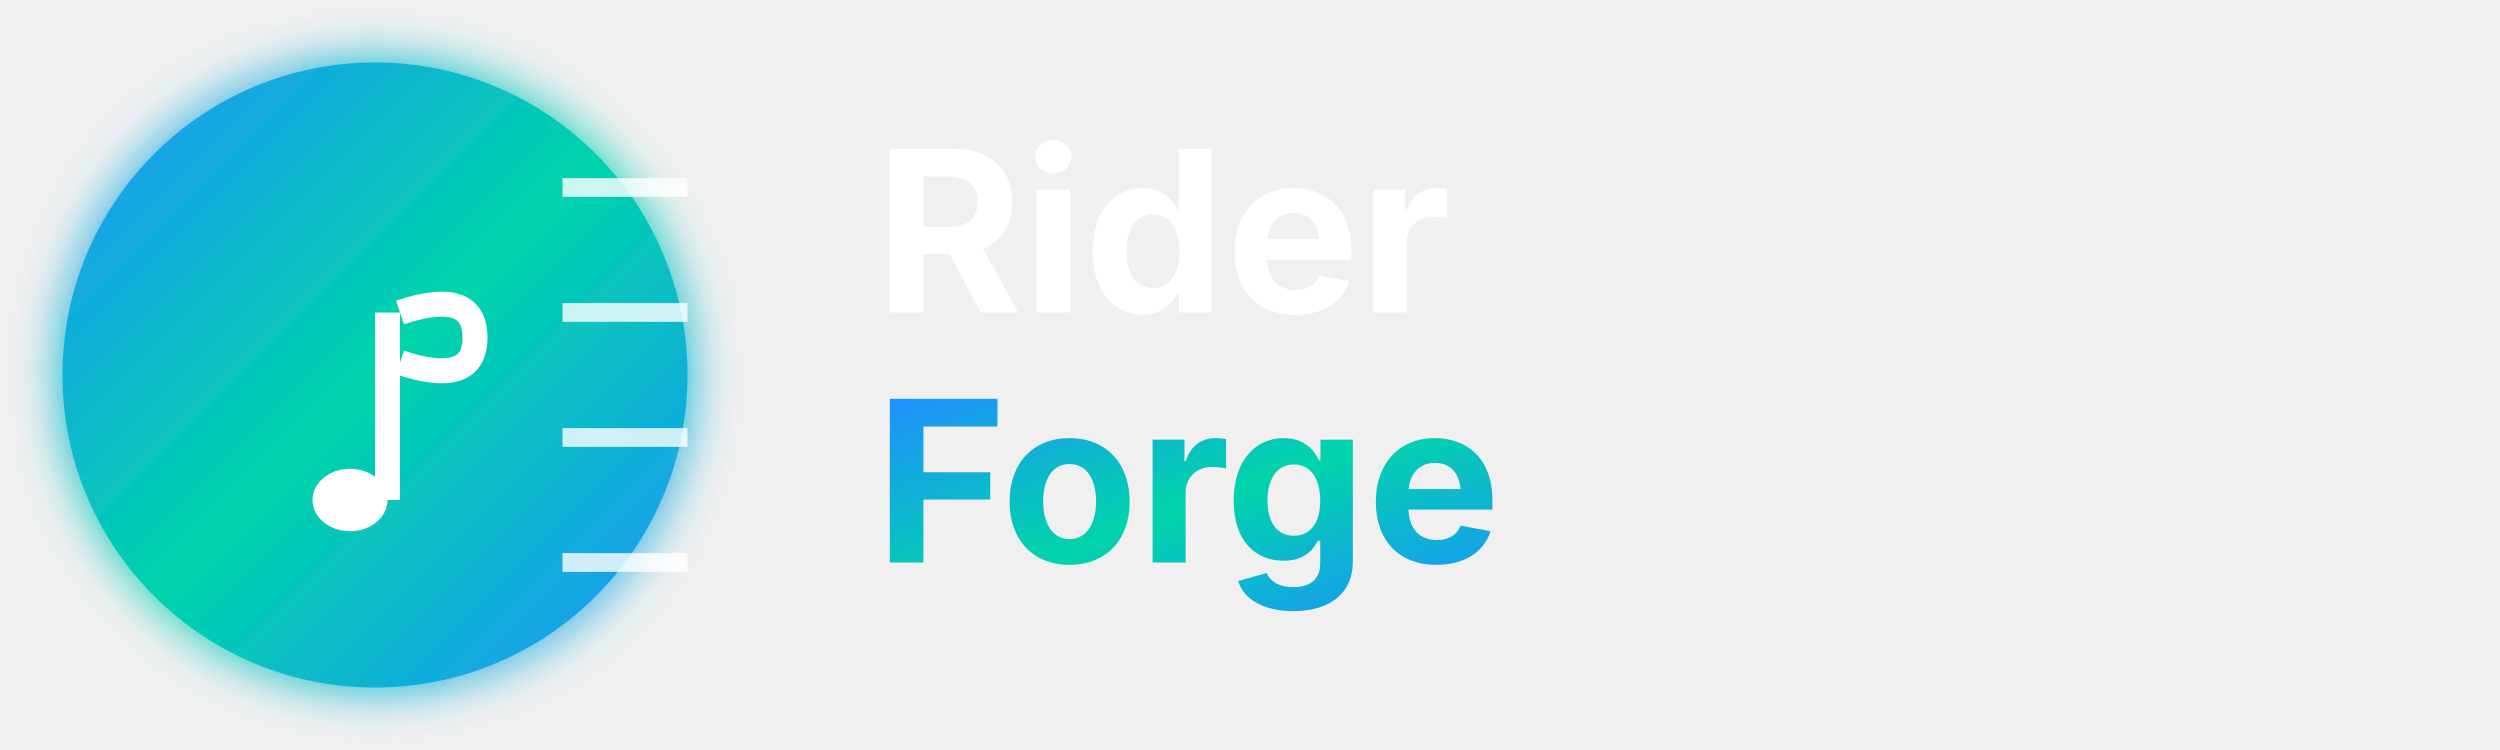
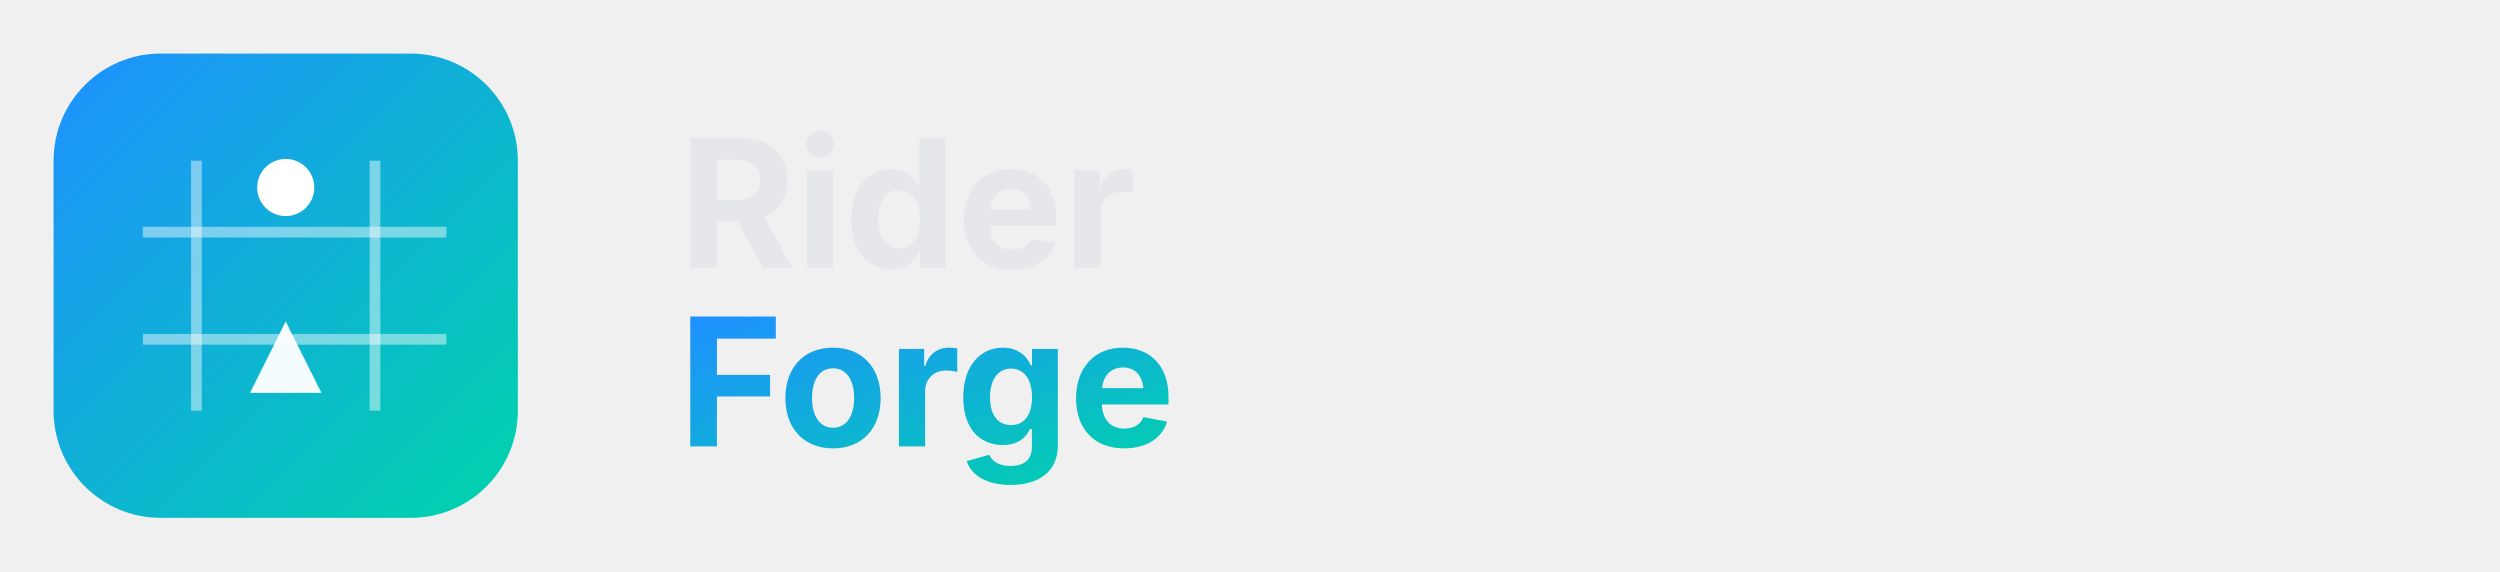
- <svg xmlns="http://www.w3.org/2000/svg" viewBox="0 0 200 60" width="200" height="60">
+ <svg xmlns="http://www.w3.org/2000/svg" viewBox="0 0 280 64" width="280" height="64" role="img" aria-labelledby="title desc">
  <defs>
-     <linearGradient id="logoGradient" x1="0%" y1="0%" x2="100%" y2="100%">
-       <stop offset="0%" style="stop-color:#1e90ff;stop-opacity:1" />
-       <stop offset="50%" style="stop-color:#00d4aa;stop-opacity:1" />
-       <stop offset="100%" style="stop-color:#1e90ff;stop-opacity:1" />
+     <linearGradient id="rfGradient" x1="0%" y1="0%" x2="100%" y2="100%">
+       <stop offset="0%" stop-color="#1e90ff" />
+       <stop offset="100%" stop-color="#00d4aa" />
    </linearGradient>
-     <filter id="glow">
-       <feGaussianBlur stdDeviation="2" result="coloredBlur" />
-       <feMerge>
-         <feMergeNode in="coloredBlur" />
-         <feMergeNode in="SourceGraphic" />
-       </feMerge>
-     </filter>
  </defs>
-   <circle cx="30" cy="30" r="25" fill="url(#logoGradient)" filter="url(#glow)" />
-   <g transform="translate(20, 15)">
-     <ellipse cx="8" cy="25" rx="3" ry="2.5" fill="white" />
-     <rect x="10" y="10" width="2" height="15" fill="white" />
-     <path d="M12 10 Q18 8 18 12 Q18 16 12 14" stroke="white" stroke-width="2" fill="none" />
+   <g transform="translate(0,0)">
+     <rect x="6" y="6" width="52" height="52" rx="12" fill="url(#rfGradient)" />
+     <g stroke="white" stroke-opacity="0.45" stroke-width="1.2">
+       <path d="M22 18 V46" />
+       <path d="M42 18 V46" />
+       <path d="M16 26 H50" />
+       <path d="M16 38 H50" />
+     </g>
+     <circle cx="32" cy="21" r="3.2" fill="#ffffff" />
+     <polygon points="28,44 36,44 32,36" fill="#ffffff" opacity="0.95" />
  </g>
-   <g stroke="white" stroke-width="1.5" fill="none" opacity="0.8">
-     <line x1="45" y1="15" x2="55" y2="15" />
-     <line x1="45" y1="25" x2="55" y2="25" />
-     <line x1="45" y1="35" x2="55" y2="35" />
-     <line x1="45" y1="45" x2="55" y2="45" />
+   <g font-family="Inter, system-ui, -apple-system, Segoe UI, Roboto, sans-serif" font-weight="700">
+     <text x="76" y="30" font-size="20" fill="#e5e7eb">Rider</text>
+     <text x="76" y="50" font-size="20" fill="url(#rfGradient)">Forge</text>
  </g>
-   <text x="70" y="25" font-family="Inter, system-ui, sans-serif" font-size="18" font-weight="700" fill="white">
-     Rider
-   </text>
-   <text x="70" y="45" font-family="Inter, system-ui, sans-serif" font-size="18" font-weight="700" fill="url(#logoGradient)">
-     Forge
-   </text>
</svg>
